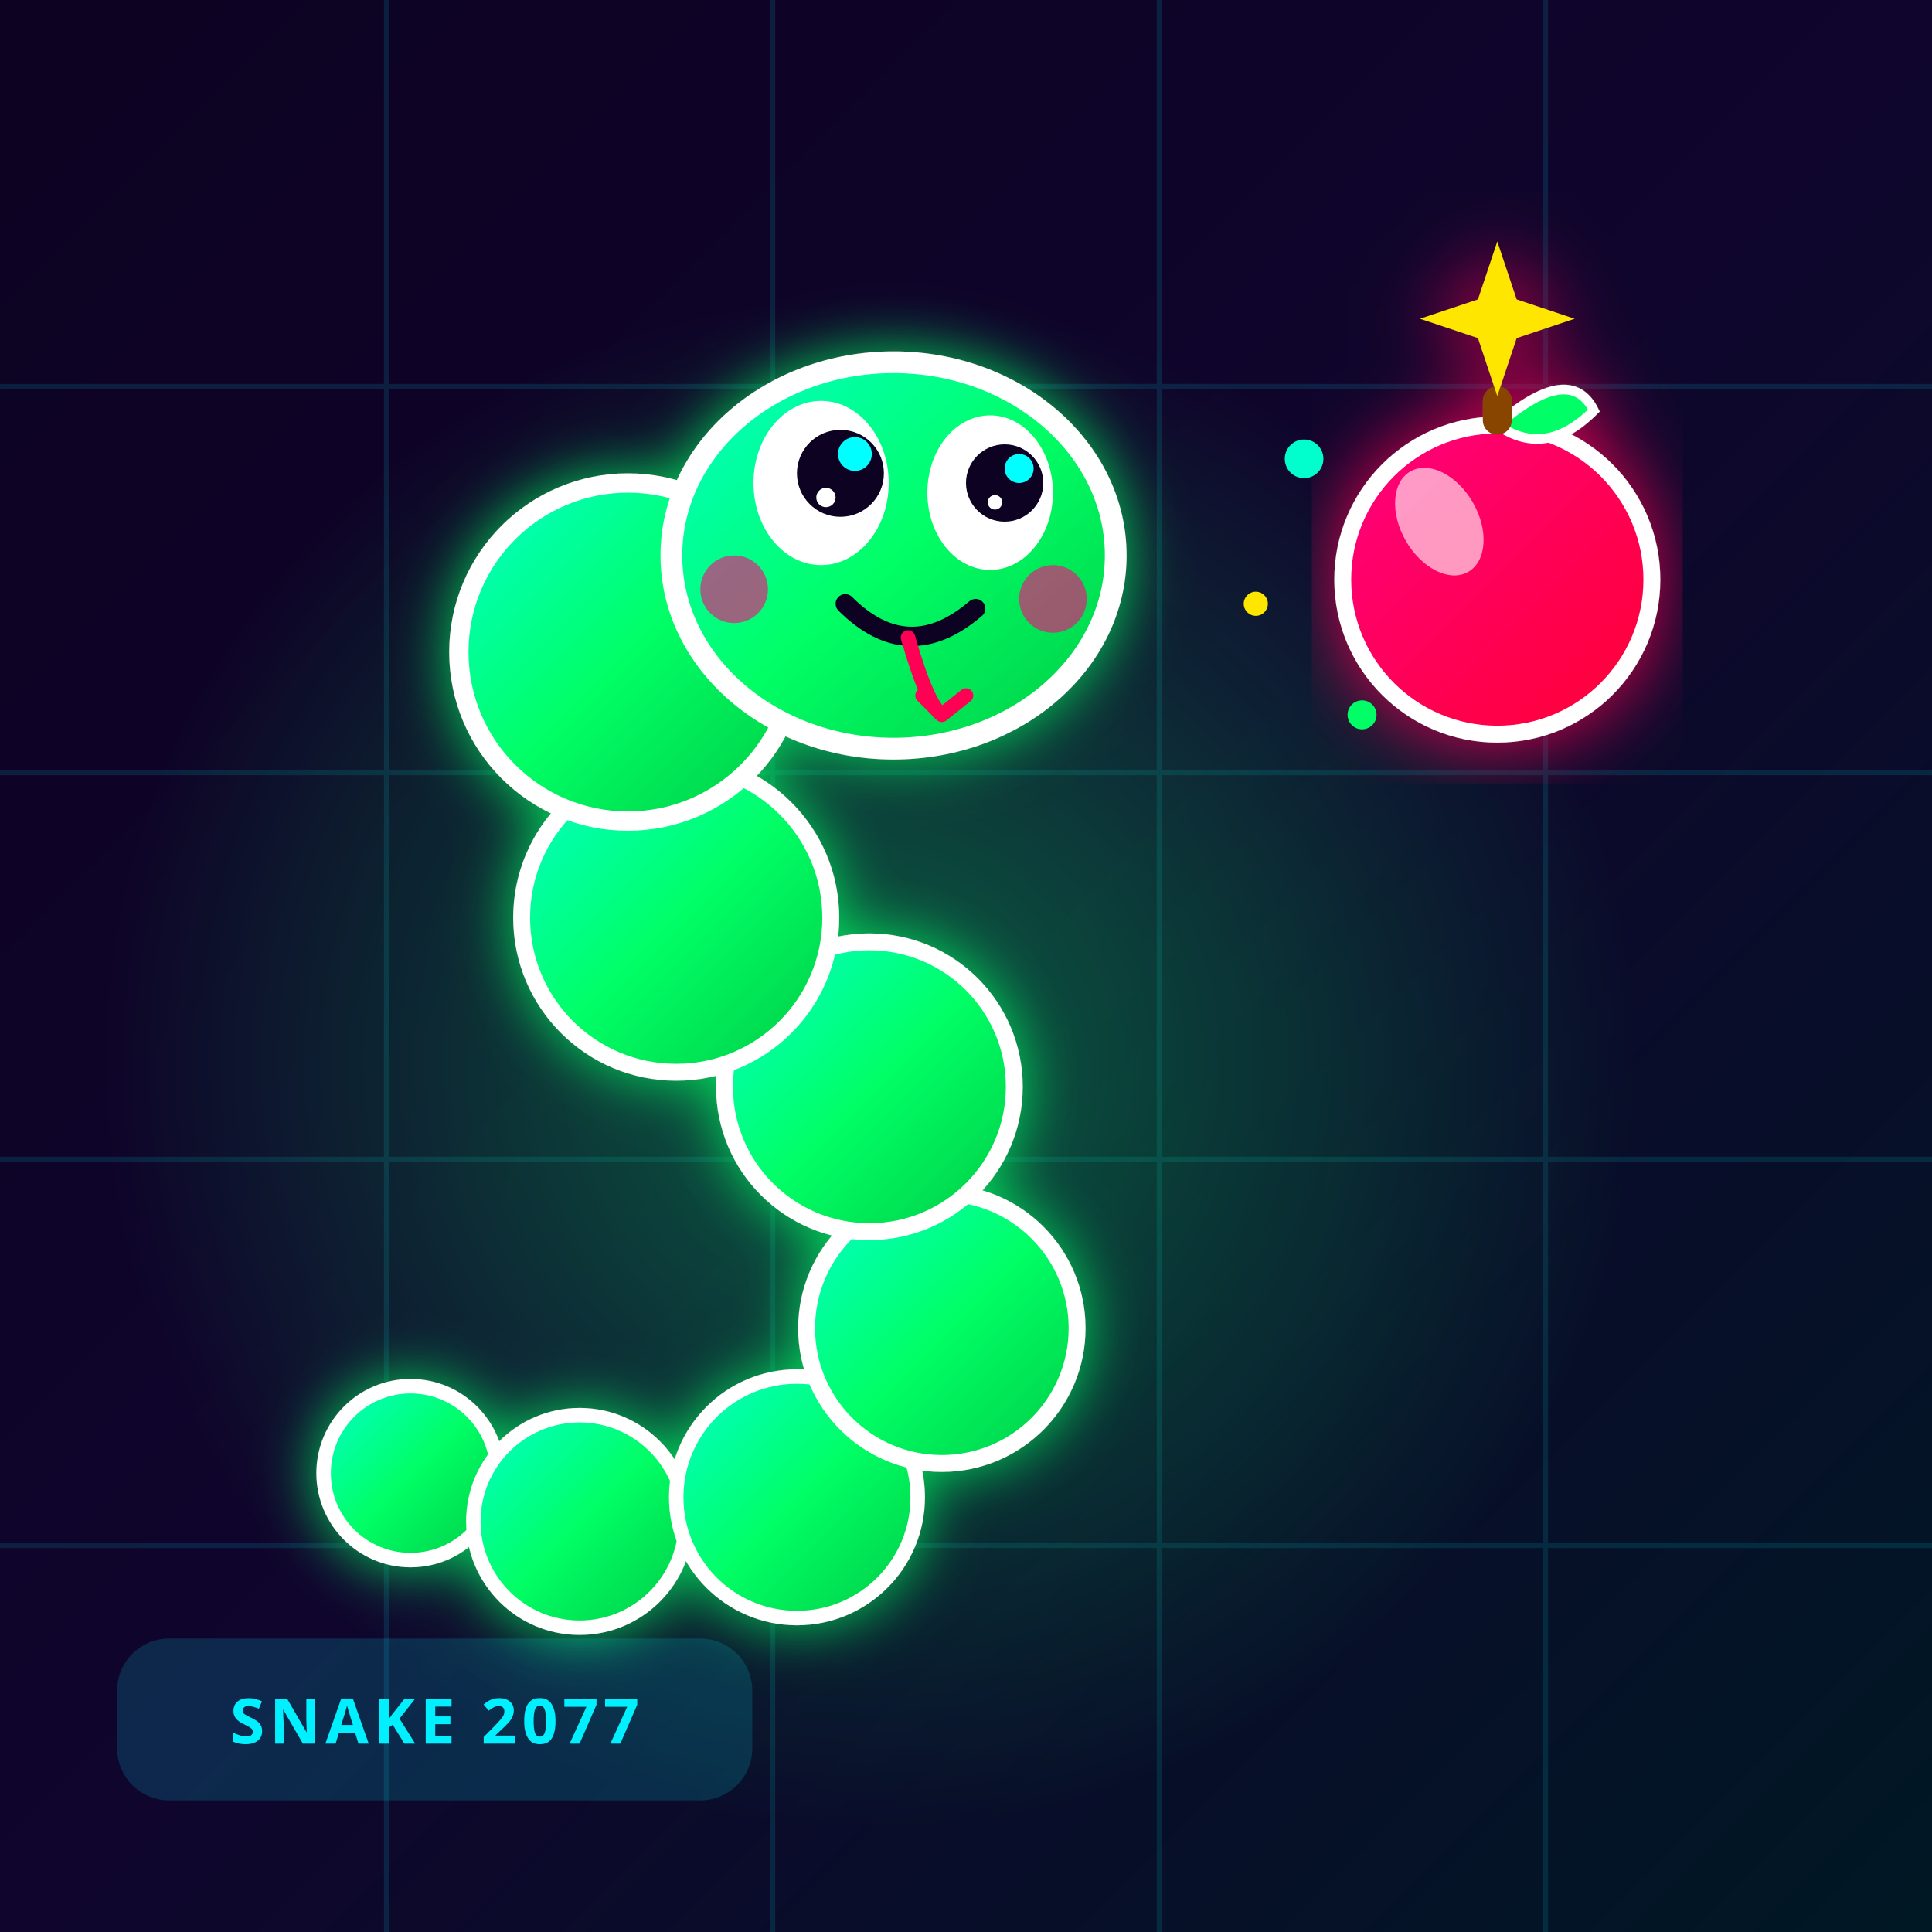
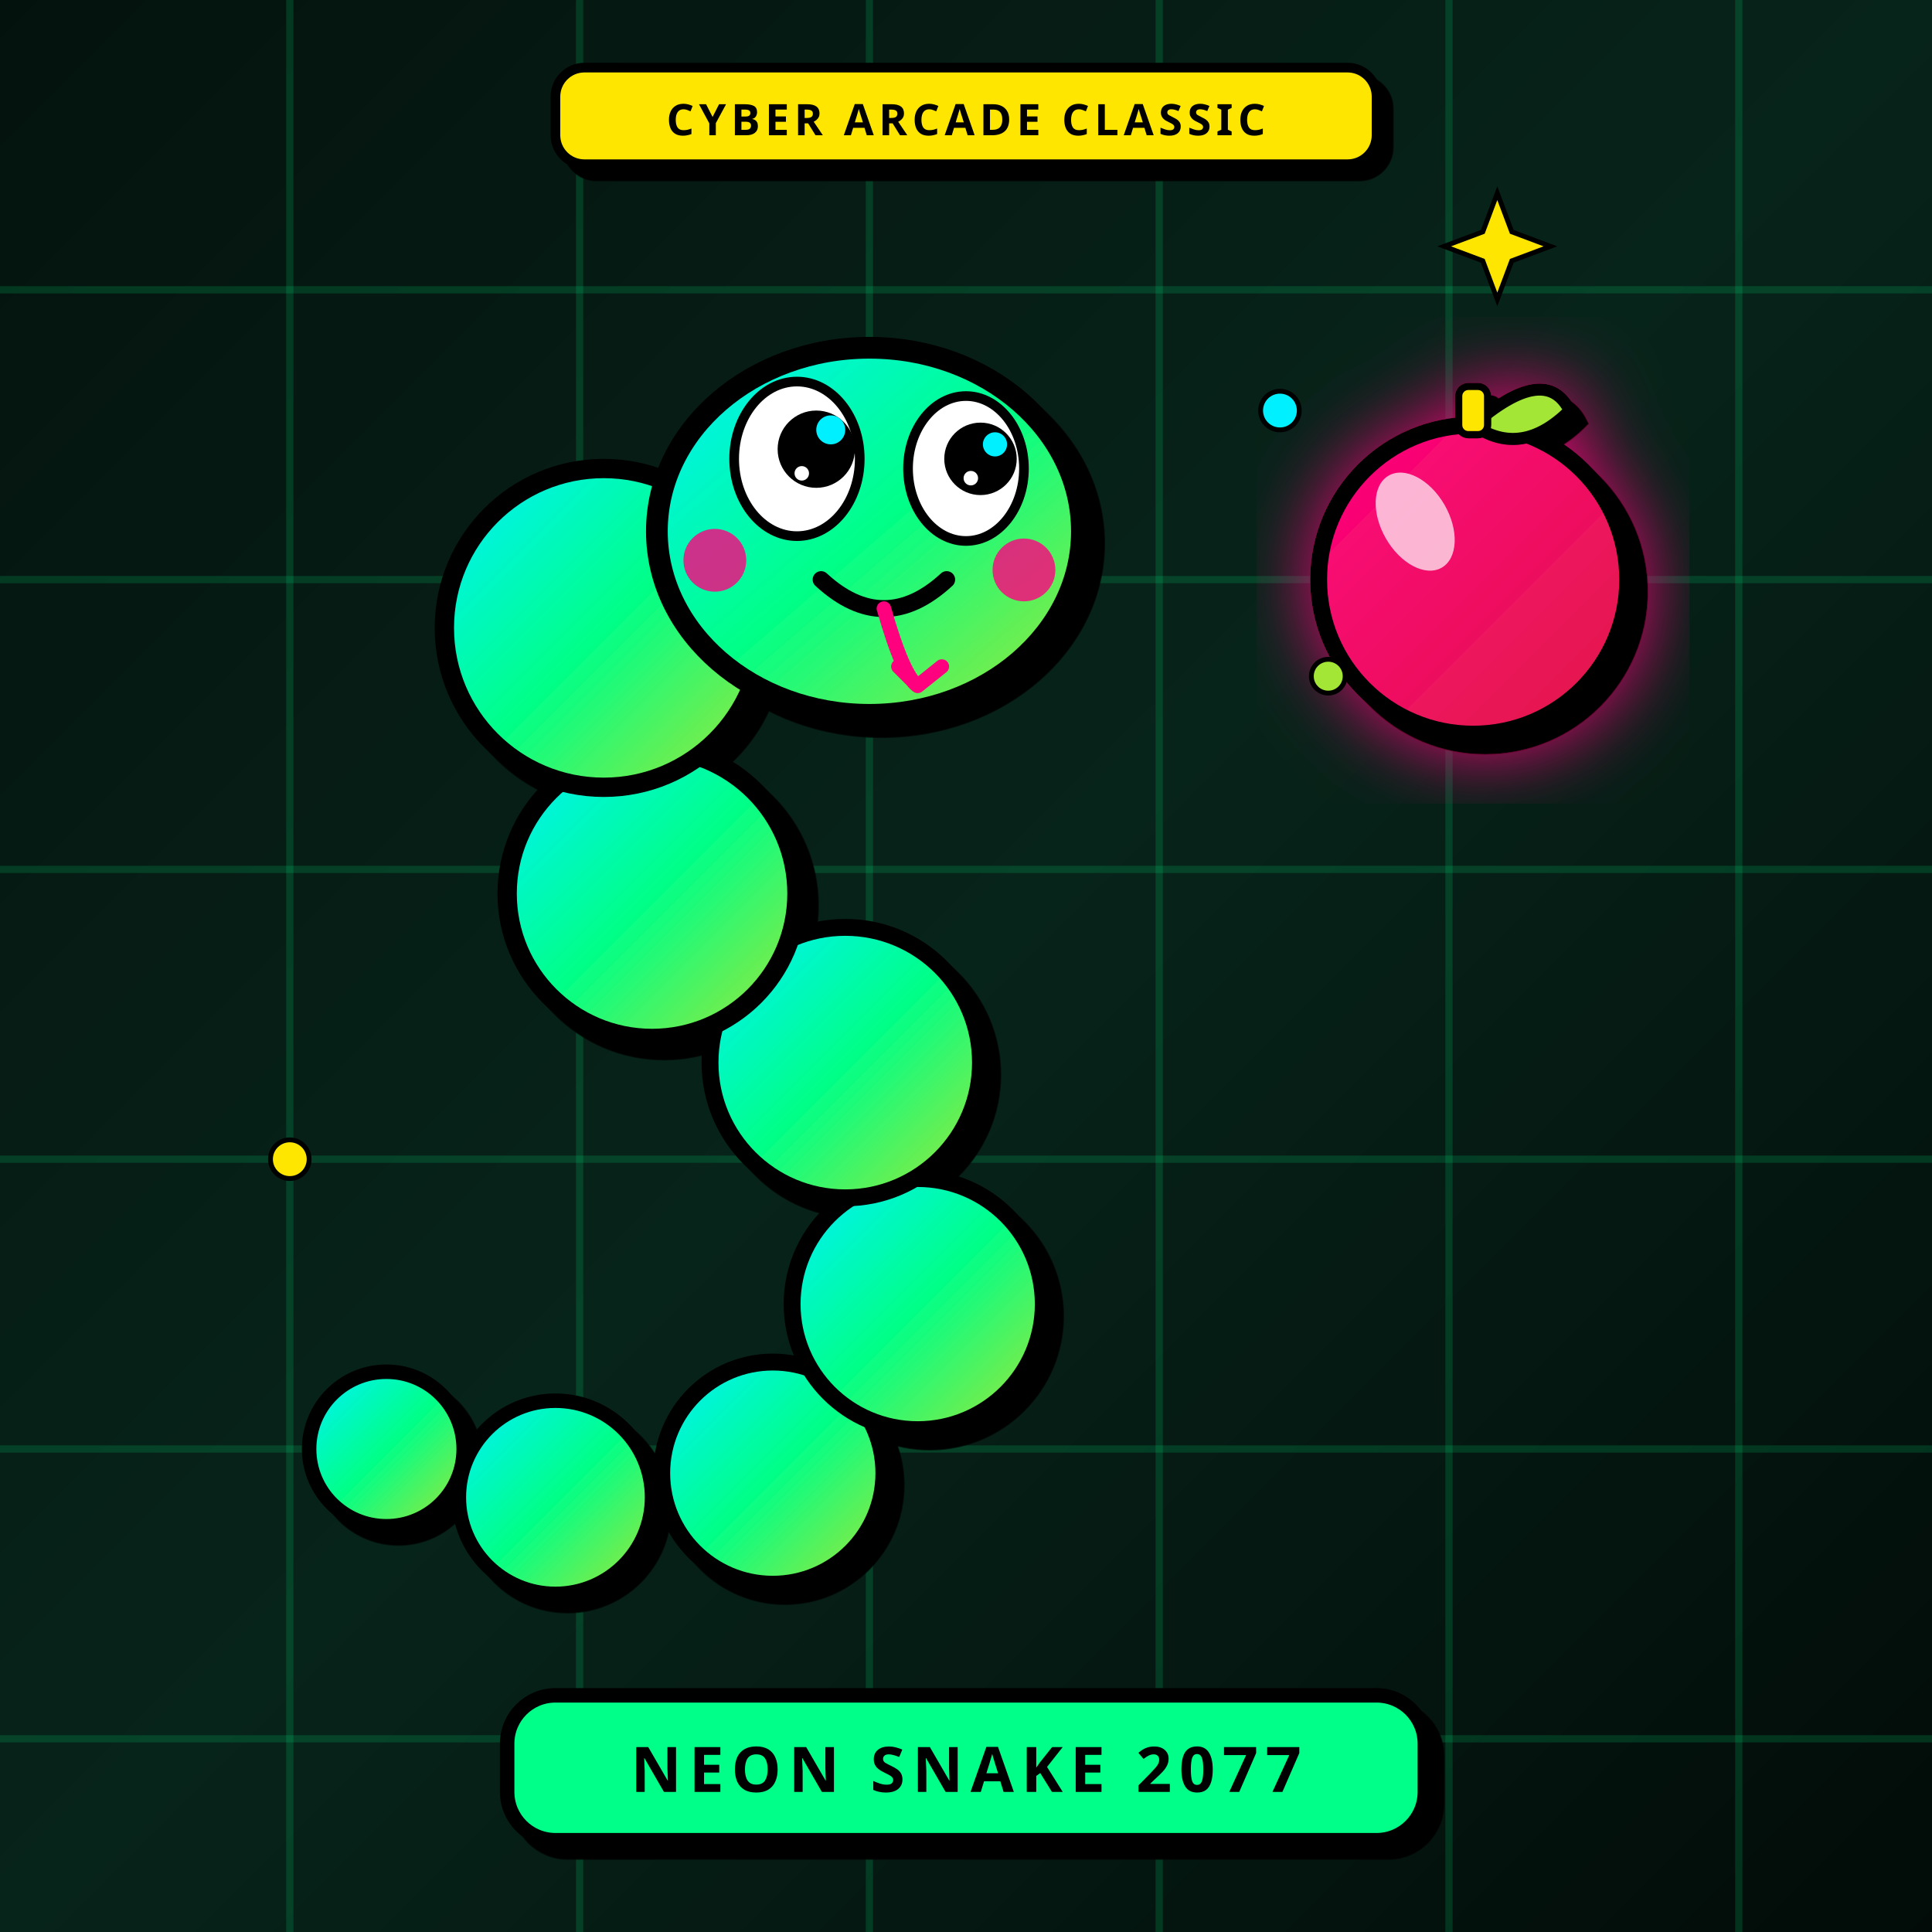
<svg xmlns="http://www.w3.org/2000/svg" viewBox="0 0 400 400" width="100%" height="100%">
  <defs>
-     <linearGradient id="bg" x1="0%" y1="0%" x2="100%" y2="100%">
-       <stop offset="0%" stop-color="#0d0221" />
-       <stop offset="50%" stop-color="#0f052d" />
-       <stop offset="100%" stop-color="#001824" />
+     <linearGradient id="snakeBgDark" x1="0%" y1="0%" x2="100%" y2="100%">
+       <stop offset="0%" stop-color="#04120D" />
+       <stop offset="50%" stop-color="#07241A" />
+       <stop offset="100%" stop-color="#020B08" />
+     </linearGradient>
+     <linearGradient id="snakeBgLight" x1="0%" y1="0%" x2="100%" y2="100%">
+       <stop offset="0%" stop-color="#FFFDF0" />
+       <stop offset="50%" stop-color="#FFF8E7" />
+       <stop offset="100%" stop-color="#ECFDF5" />
    </linearGradient>
    <radialGradient id="glow" cx="50%" cy="50%" r="50%">
-       <stop offset="0%" stop-color="#00ff66" stop-opacity="0.35" />
-       <stop offset="100%" stop-color="#00ff66" stop-opacity="0" />
+       <stop offset="0%" stop-color="#00FF88" stop-opacity="0.35" />
+       <stop offset="100%" stop-color="#00FF88" stop-opacity="0" />
    </radialGradient>
    <linearGradient id="snakeGrad" x1="0%" y1="0%" x2="100%" y2="100%">
-       <stop offset="0%" stop-color="#00ffcc" />
-       <stop offset="50%" stop-color="#00ff66" />
-       <stop offset="100%" stop-color="#00cc44" />
+       <stop offset="0%" stop-color="#00F0FF" />
+       <stop offset="50%" stop-color="#00FF88" />
+       <stop offset="100%" stop-color="#A3E635" />
    </linearGradient>
    <linearGradient id="appleGrad" x1="0%" y1="0%" x2="100%" y2="100%">
-       <stop offset="0%" stop-color="#ff007f" />
-       <stop offset="100%" stop-color="#ff0033" />
+       <stop offset="0%" stop-color="#FF007F" />
+       <stop offset="100%" stop-color="#E11D48" />
    </linearGradient>
-     <filter id="neonGlow">
-       <feDropShadow dx="0" dy="0" stdDeviation="6" flood-color="#00ff66" flood-opacity="0.8" />
+     <filter id="brutalShadow" x="-10%" y="-10%" width="130%" height="130%">
+       <feDropShadow dx="5" dy="5" stdDeviation="0" flood-color="#000000" flood-opacity="1" />
    </filter>
-     <filter id="appleGlow">
-       <feDropShadow dx="0" dy="0" stdDeviation="8" flood-color="#ff0055" flood-opacity="0.9" />
+     <filter id="brutalShadowSm" x="-10%" y="-10%" width="130%" height="130%">
+       <feDropShadow dx="2.5" dy="2.5" stdDeviation="0" flood-color="#000000" flood-opacity="1" />
+     </filter>
+     <filter id="appleGlow" x="-20%" y="-20%" width="140%" height="140%">
+       <feDropShadow dx="0" dy="0" stdDeviation="8" flood-color="#FF007F" flood-opacity="0.9" />
    </filter>
  </defs>
-   <rect width="400" height="400" fill="url(#bg)" />
-   <g stroke="#00f0ff" stroke-width="1" opacity="0.12">
-     <line x1="0" y1="80" x2="400" y2="80" />
-     <line x1="0" y1="160" x2="400" y2="160" />
+   <style>
+     .theme-bg { fill: url(#snakeBgDark); }
+     .theme-grid-line { stroke: #00FF88; stroke-opacity: 0.15; }
+     .theme-badge-rect { fill: #00FF88; stroke: #000000; }
+     .theme-badge-text { fill: #000000; }
+     .theme-tag-rect { fill: #FFE600; stroke: #000000; }
+     .theme-tag-text { fill: #000000; }
+ 
+     @media (prefers-color-scheme: light) {
+       .theme-bg { fill: url(#snakeBgLight); }
+       .theme-grid-line { stroke: #000000; stroke-opacity: 0.1; }
+       .theme-badge-rect { fill: #00FF88; stroke: #000000; }
+       .theme-badge-text { fill: #000000; }
+       .theme-tag-rect { fill: #FFE600; stroke: #000000; }
+       .theme-tag-text { fill: #000000; }
+     }
+   </style>
+   <rect width="400" height="400" class="theme-bg" />
+   <g class="theme-grid-line" stroke-width="1.5">
+     <line x1="0" y1="60" x2="400" y2="60" />
+     <line x1="0" y1="120" x2="400" y2="120" />
+     <line x1="0" y1="180" x2="400" y2="180" />
    <line x1="0" y1="240" x2="400" y2="240" />
-     <line x1="0" y1="320" x2="400" y2="320" />
-     <line x1="80" y1="0" x2="80" y2="400" />
-     <line x1="160" y1="0" x2="160" y2="400" />
+     <line x1="0" y1="300" x2="400" y2="300" />
+     <line x1="0" y1="360" x2="400" y2="360" />
+     <line x1="60" y1="0" x2="60" y2="400" />
+     <line x1="120" y1="0" x2="120" y2="400" />
+     <line x1="180" y1="0" x2="180" y2="400" />
    <line x1="240" y1="0" x2="240" y2="400" />
-     <line x1="320" y1="0" x2="320" y2="400" />
+     <line x1="300" y1="0" x2="300" y2="400" />
+     <line x1="360" y1="0" x2="360" y2="400" />
  </g>
-   <circle cx="180" cy="220" r="160" fill="url(#glow)" />
-   <g filter="url(#neonGlow)">
-     <circle cx="85" cy="305" r="18" fill="url(#snakeGrad)" stroke="#ffffff" stroke-width="3" />
-     <circle cx="120" cy="315" r="22" fill="url(#snakeGrad)" stroke="#ffffff" stroke-width="3" />
-     <circle cx="165" cy="310" r="25" fill="url(#snakeGrad)" stroke="#ffffff" stroke-width="3" />
-     <circle cx="195" cy="275" r="28" fill="url(#snakeGrad)" stroke="#ffffff" stroke-width="3.5" />
-     <circle cx="180" cy="225" r="30" fill="url(#snakeGrad)" stroke="#ffffff" stroke-width="3.5" />
-     <circle cx="140" cy="190" r="32" fill="url(#snakeGrad)" stroke="#ffffff" stroke-width="3.5" />
-     <circle cx="130" cy="135" r="35" fill="url(#snakeGrad)" stroke="#ffffff" stroke-width="4" />
-     <ellipse cx="185" cy="115" rx="46" ry="40" fill="url(#snakeGrad)" stroke="#ffffff" stroke-width="4.5" />
+   <g filter="url(#brutalShadowSm)">
+     <circle cx="80" cy="300" r="16" fill="url(#snakeGrad)" stroke="#000000" stroke-width="3" />
+     <circle cx="115" cy="310" r="20" fill="url(#snakeGrad)" stroke="#000000" stroke-width="3" />
+     <circle cx="160" cy="305" r="23" fill="url(#snakeGrad)" stroke="#000000" stroke-width="3.5" />
+     <circle cx="190" cy="270" r="26" fill="url(#snakeGrad)" stroke="#000000" stroke-width="3.5" />
+     <circle cx="175" cy="220" r="28" fill="url(#snakeGrad)" stroke="#000000" stroke-width="3.5" />
+     <circle cx="135" cy="185" r="30" fill="url(#snakeGrad)" stroke="#000000" stroke-width="4" />
+     <circle cx="125" cy="130" r="33" fill="url(#snakeGrad)" stroke="#000000" stroke-width="4" />
+     <ellipse cx="180" cy="110" rx="44" ry="38" fill="url(#snakeGrad)" stroke="#000000" stroke-width="4.5" />
  </g>
-   <ellipse cx="170" cy="100" rx="14" ry="17" fill="#ffffff" />
-   <circle cx="174" cy="98" r="9" fill="#0d0221" />
-   <circle cx="177" cy="94" r="3.5" fill="#00ffff" />
-   <circle cx="171" cy="103" r="2" fill="#ffffff" />
-   <ellipse cx="205" cy="102" rx="13" ry="16" fill="#ffffff" />
-   <circle cx="208" cy="100" r="8" fill="#0d0221" />
-   <circle cx="211" cy="97" r="3" fill="#00ffff" />
-   <circle cx="206" cy="104" r="1.5" fill="#ffffff" />
-   <circle cx="152" cy="122" r="7" fill="#ff007f" opacity="0.6" />
-   <circle cx="218" cy="124" r="7" fill="#ff007f" opacity="0.6" />
-   <path d="M 175 125 Q 188 138 202 126" stroke="#0d0221" stroke-width="4" fill="none" stroke-linecap="round" />
-   <path d="M 188 132 Q 192 146 195 148 L 191 144 M 195 148 L 200 144" stroke="#ff0055" stroke-width="3" fill="none" stroke-linecap="round" />
-   <g filter="url(#appleGlow)">
-     <circle cx="310" cy="120" r="32" fill="url(#appleGrad)" stroke="#ffffff" stroke-width="3.5" />
-     <path d="M 310 88 Q 325 75 330 85 Q 320 95 310 88" fill="#00ff66" stroke="#ffffff" stroke-width="2" />
-     <rect x="307" y="80" width="6" height="10" rx="3" fill="#884400" />
-     <ellipse cx="298" cy="108" rx="8" ry="12" fill="#ffffff" opacity="0.6" transform="rotate(-30 298 108)" />
-     <path d="M 310 50 L 314 62 L 326 66 L 314 70 L 310 82 L 306 70 L 294 66 L 306 62 Z" fill="#ffe600" />
+   <ellipse cx="165" cy="95" rx="13" ry="16" fill="#FFFFFF" stroke="#000000" stroke-width="2" />
+   <circle cx="169" cy="93" r="8" fill="#000000" />
+   <circle cx="172" cy="89" r="3" fill="#00F0FF" />
+   <circle cx="166" cy="98" r="1.5" fill="#FFFFFF" />
+   <ellipse cx="200" cy="97" rx="12" ry="15" fill="#FFFFFF" stroke="#000000" stroke-width="2" />
+   <circle cx="203" cy="95" r="7.5" fill="#000000" />
+   <circle cx="206" cy="92" r="2.5" fill="#00F0FF" />
+   <circle cx="201" cy="99" r="1.5" fill="#FFFFFF" />
+   <circle cx="148" cy="116" r="6.5" fill="#FF007F" opacity="0.8" />
+   <circle cx="212" cy="118" r="6.5" fill="#FF007F" opacity="0.8" />
+   <path d="M 170 120 Q 183 132 196 120" stroke="#000000" stroke-width="3.5" fill="none" stroke-linecap="round" />
+   <path d="M 183 126 Q 187 140 190 142 L 186 138 M 190 142 L 195 138" stroke="#FF007F" stroke-width="3" fill="none" stroke-linecap="round" />
+   <g transform="translate(305, 120)" filter="url(#appleGlow)">
+     <g filter="url(#brutalShadowSm)">
+       <circle cx="0" cy="0" r="32" fill="url(#appleGrad)" stroke="#000000" stroke-width="3.5" />
+       <path d="M 0,-32 Q 15,-45 20,-35 Q 10,-25 0,-32" fill="#A3E635" stroke="#000000" stroke-width="2.5" />
+       <rect x="-3" y="-40" width="6" height="10" rx="2" fill="#FFE600" stroke="#000000" stroke-width="1.5" />
+       <ellipse cx="-12" cy="-12" rx="7" ry="11" fill="#FFFFFF" opacity="0.7" transform="rotate(-30 -12 -12)" />
+     </g>
  </g>
-   <circle cx="270" cy="95" r="4" fill="#00ffcc" />
-   <circle cx="282" cy="148" r="3" fill="#00ff66" />
-   <circle cx="260" cy="125" r="2.5" fill="#ffe600" />
-   <rect x="25" y="340" width="130" height="32" rx="10" fill="#00f0ff" opacity="0.15" stroke="#00f0ff" stroke-width="1.5" />
-   <text x="90" y="361" fill="#00f0ff" font-family="'Arial Black', sans-serif" font-size="13" font-weight="900" text-anchor="middle" letter-spacing="1">SNAKE 2077</text>
+   <g fill="#FFE600">
+     <polygon points="310,40 313,48 321,51 313,54 310,62 307,54 299,51 307,48" stroke="#000000" stroke-width="1" />
+     <circle cx="265" cy="85" r="4" fill="#00F0FF" stroke="#000000" stroke-width="1" />
+     <circle cx="275" cy="140" r="3.5" fill="#A3E635" stroke="#000000" stroke-width="1" />
+     <circle cx="60" cy="240" r="4" fill="#FFE600" stroke="#000000" stroke-width="1" />
+   </g>
+   <g transform="translate(200, 24)" filter="url(#brutalShadowSm)">
+     <rect x="-85" y="-10" width="170" height="20" rx="6" class="theme-tag-rect" stroke-width="2" />
+     <text x="0" y="4" class="theme-tag-text" font-family="'Impact', 'Arial Black', sans-serif" font-size="9" font-weight="900" text-anchor="middle" letter-spacing="1">CYBER ARCADE CLASSIC</text>
+   </g>
+   <g transform="translate(200, 366)" filter="url(#brutalShadowSm)">
+     <rect x="-95" y="-15" width="190" height="30" rx="10" class="theme-badge-rect" stroke-width="3" />
+     <text x="0" y="5" class="theme-badge-text" font-family="'Impact', 'Arial Black', sans-serif" font-size="13" font-weight="900" text-anchor="middle" letter-spacing="1.5">NEON SNAKE 2077</text>
+   </g>
</svg>
